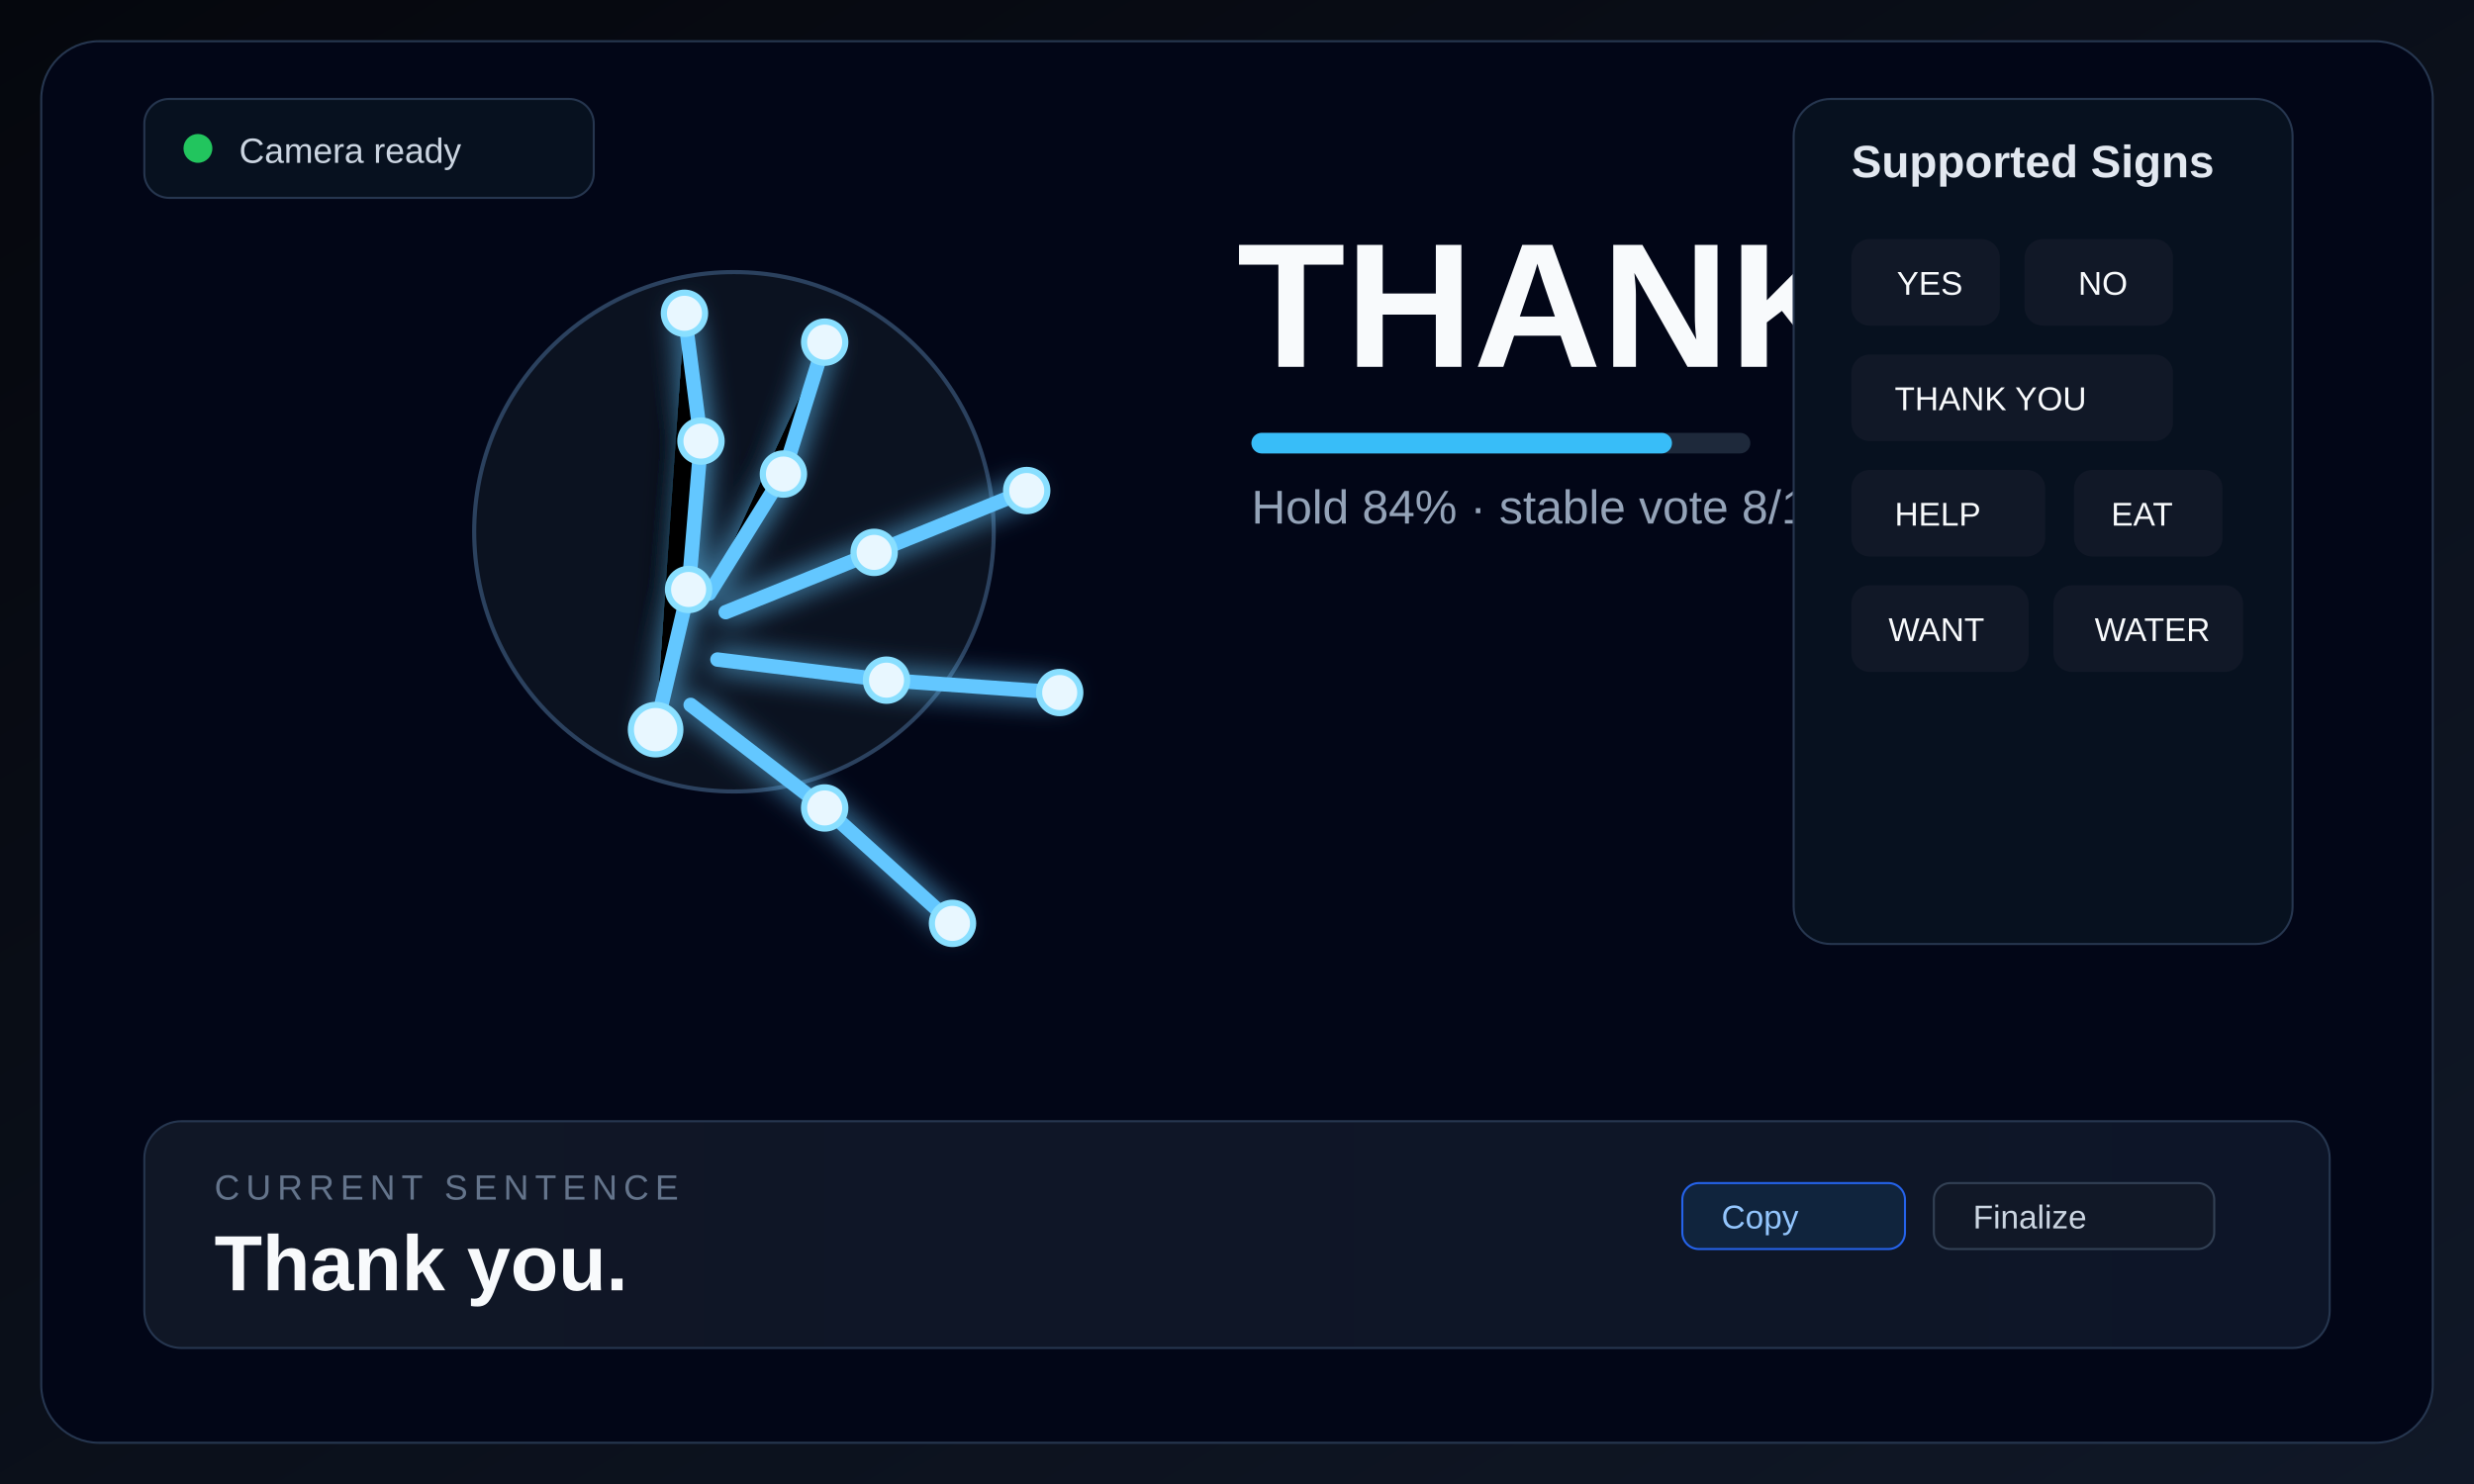
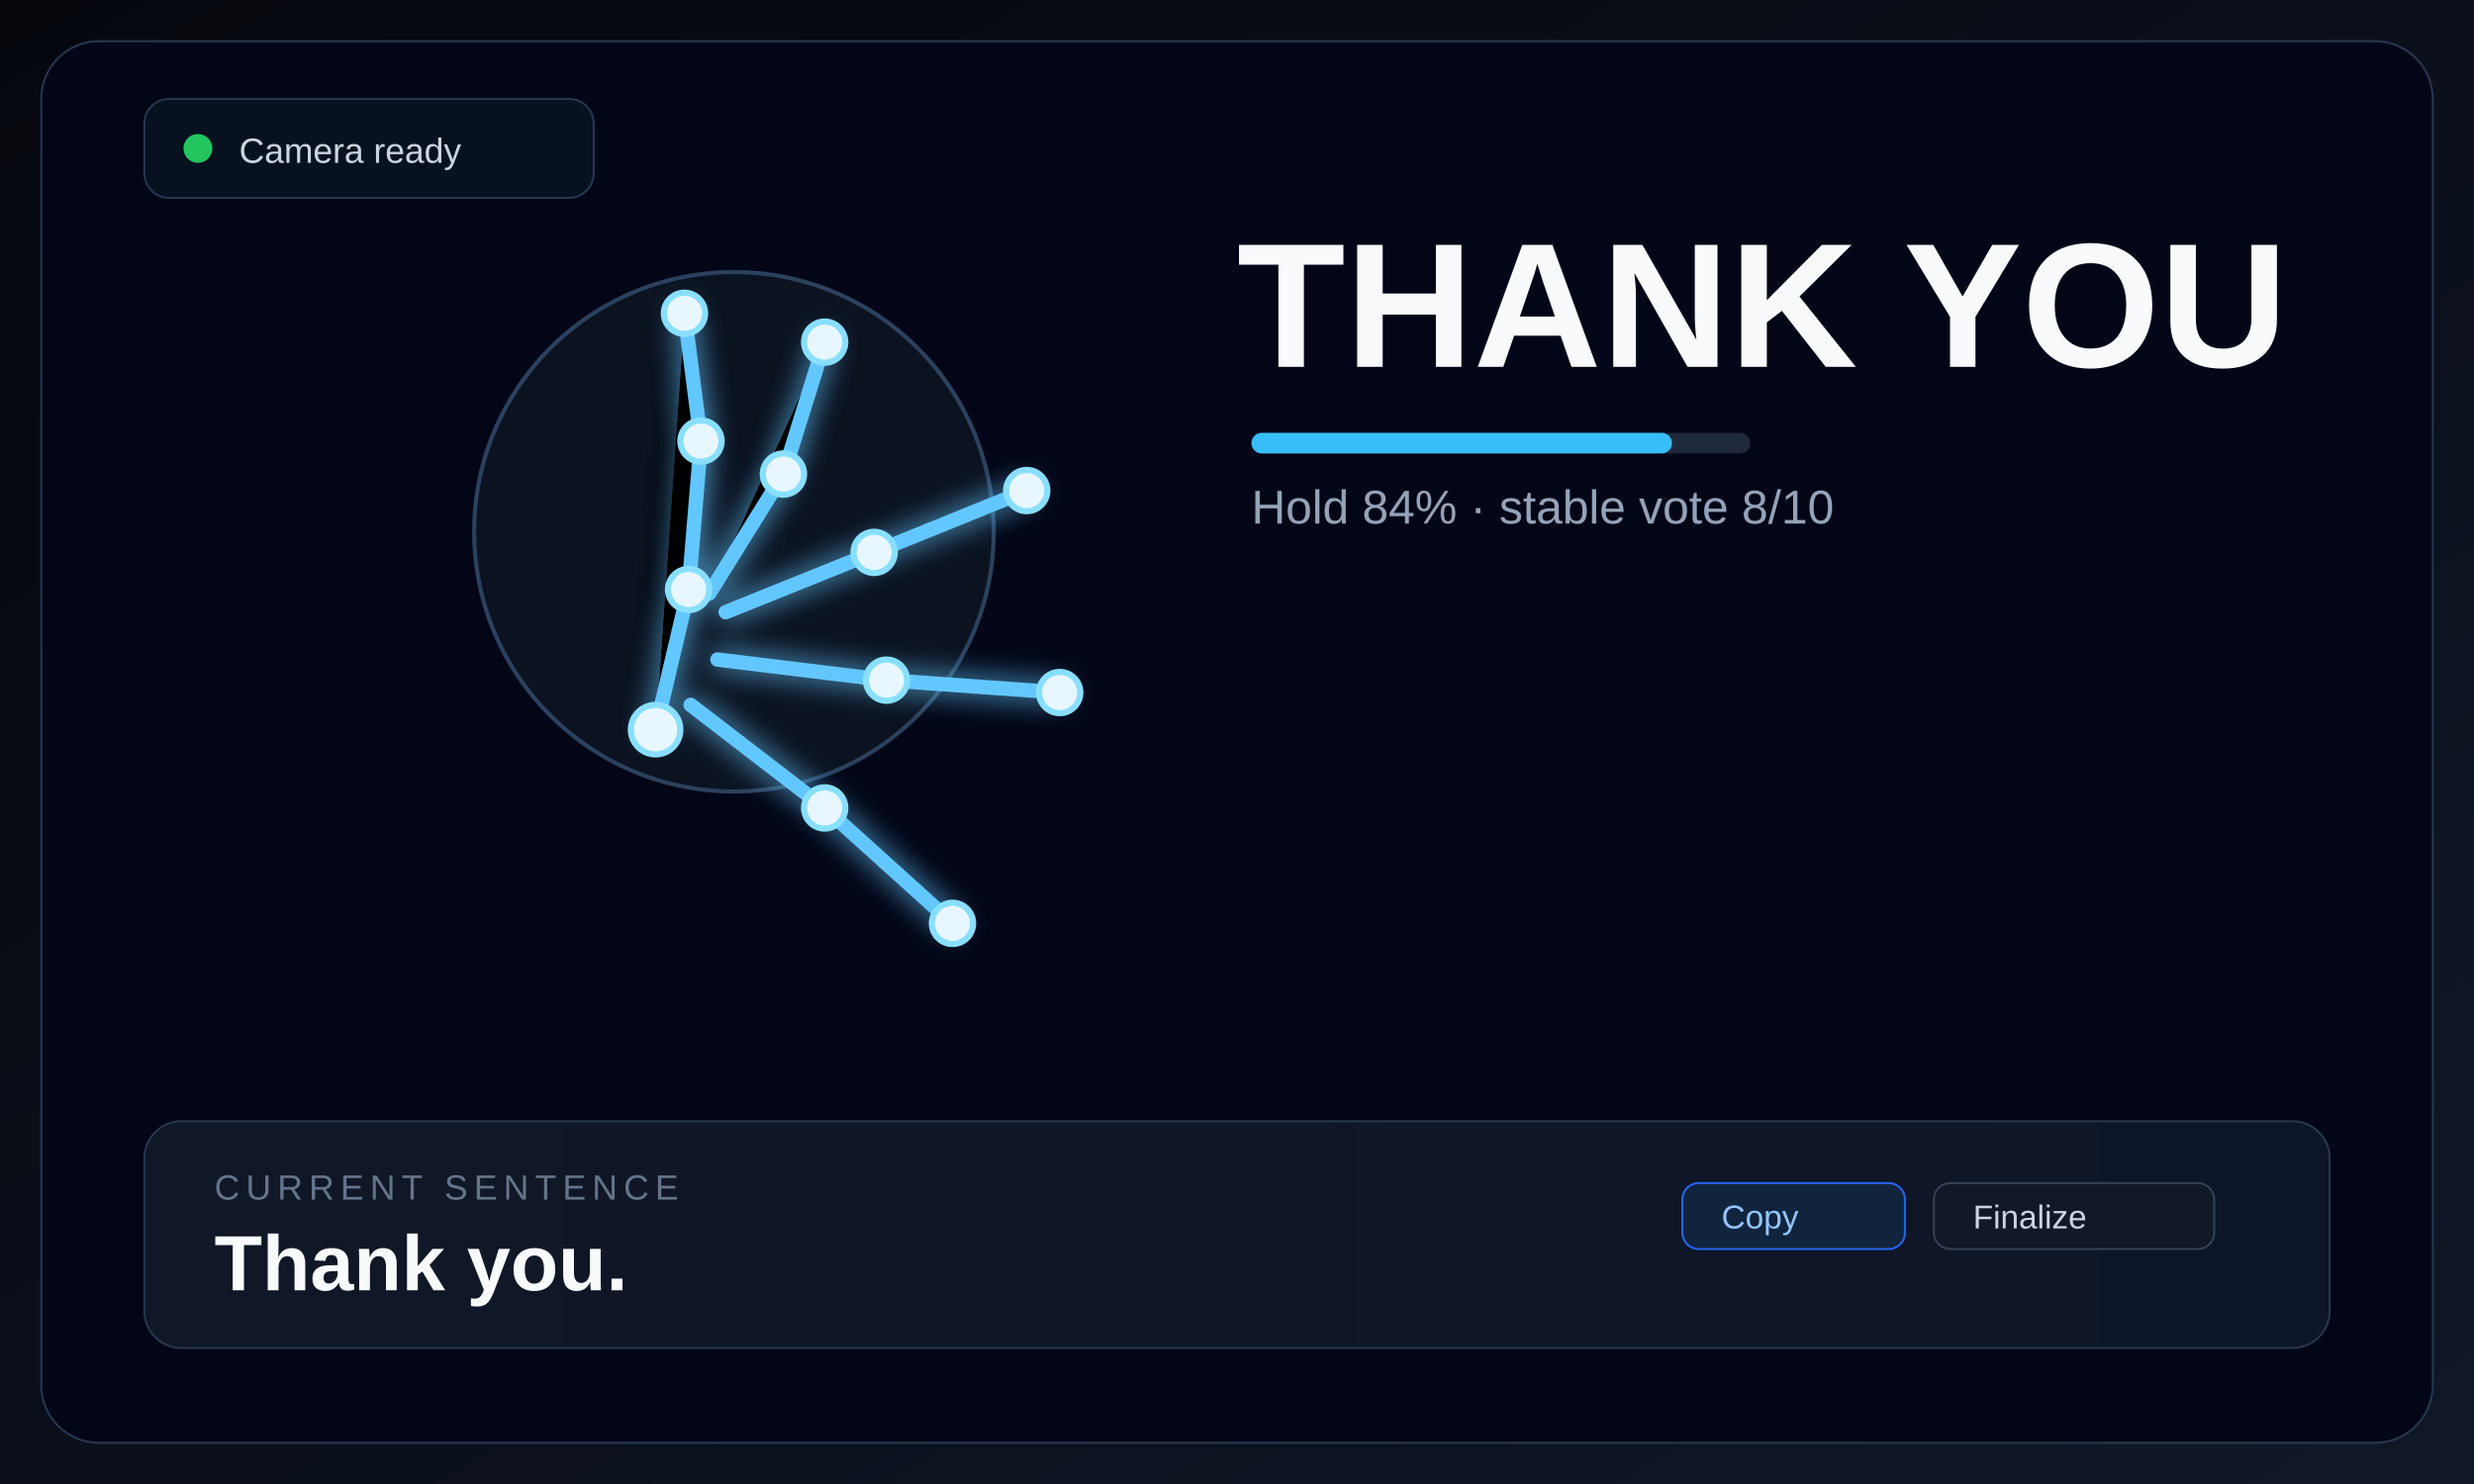
<svg xmlns="http://www.w3.org/2000/svg" width="1200" height="720" viewBox="0 0 1200 720" role="img" aria-labelledby="title desc">
  <defs>
    <linearGradient id="bg" x1="0" x2="1" y1="0" y2="1">
      <stop offset="0" stop-color="#05070d" />
      <stop offset="1" stop-color="#101827" />
    </linearGradient>
    <linearGradient id="panel" x1="0" x2="1">
      <stop offset="0" stop-color="#111827" stop-opacity=".96" />
      <stop offset="1" stop-color="#0f172a" stop-opacity=".88" />
    </linearGradient>
    <filter id="glow">
      <feGaussianBlur stdDeviation="7" result="blur" />
      <feMerge>
        <feMergeNode in="blur" />
        <feMergeNode in="SourceGraphic" />
      </feMerge>
    </filter>
  </defs>
  <rect width="1200" height="720" fill="url(#bg)" />
  <rect x="20" y="20" width="1160" height="680" rx="28" fill="#020617" stroke="#26364f" />
  <circle cx="356" cy="258" r="126" fill="#0b1220" stroke="#2b415e" stroke-width="2" />
  <g stroke="#63c7ff" stroke-width="7" stroke-linecap="round" stroke-linejoin="round" filter="url(#glow)">
    <path d="M318 354 L334 286 L340 214 L332 152" />
    <path d="M344 288 L380 230 L400 166" />
    <path d="M352 297 L424 268 L498 238" />
    <path d="M348 320 L430 330 L514 336" />
    <path d="M335 342 L400 392 L462 448" />
  </g>
  <g fill="#e8f7ff" stroke="#89dfff" stroke-width="3">
    <circle cx="318" cy="354" r="12" />
    <circle cx="334" cy="286" r="10" />
    <circle cx="340" cy="214" r="10" />
    <circle cx="332" cy="152" r="10" />
    <circle cx="380" cy="230" r="10" />
    <circle cx="400" cy="166" r="10" />
    <circle cx="424" cy="268" r="10" />
    <circle cx="498" cy="238" r="10" />
    <circle cx="430" cy="330" r="10" />
    <circle cx="514" cy="336" r="10" />
    <circle cx="400" cy="392" r="10" />
    <circle cx="462" cy="448" r="10" />
  </g>
  <text x="600" y="178" fill="#f8fafc" font-family="Segoe UI, Arial" font-size="86" font-weight="800">THANK YOU</text>
  <rect x="607" y="210" width="242" height="10" rx="5" fill="#1e293b" />
  <rect x="607" y="210" width="204" height="10" rx="5" fill="#38bdf8" />
  <text x="607" y="254" fill="#94a3b8" font-family="Segoe UI, Arial" font-size="23">Hold 84% · stable vote 8/10</text>
  <rect x="70" y="544" width="1060" height="110" rx="18" fill="url(#panel)" stroke="#26364f" />
  <text x="104" y="582" fill="#64748b" font-family="Segoe UI, Arial" font-size="17" letter-spacing="3">CURRENT SENTENCE</text>
  <text x="104" y="626" fill="#f8fafc" font-family="Segoe UI, Arial" font-size="38" font-weight="700">Thank you.</text>
  <rect x="816" y="574" width="108" height="32" rx="8" fill="#10243d" stroke="#2563eb" />
  <text x="835" y="596" fill="#93c5fd" font-family="Segoe UI, Arial" font-size="16">Copy</text>
  <rect x="938" y="574" width="136" height="32" rx="8" fill="#111827" stroke="#334155" />
  <text x="957" y="596" fill="#cbd5e1" font-family="Segoe UI, Arial" font-size="16">Finalize</text>
-   <rect x="870" y="48" width="242" height="410" rx="18" fill="#07111f" stroke="#26364f" />
-   <text x="898" y="86" fill="#e2e8f0" font-family="Segoe UI, Arial" font-size="22" font-weight="700">Supported Signs</text>
-   <g font-family="Segoe UI, Arial" font-size="16">
-     <rect x="898" y="116" width="72" height="42" rx="9" fill="#111827" />
-     <text x="920" y="143" fill="#f8fafc">YES</text>
-     <rect x="982" y="116" width="72" height="42" rx="9" fill="#111827" />
-     <text x="1008" y="143" fill="#f8fafc">NO</text>
-     <rect x="898" y="172" width="156" height="42" rx="9" fill="#111827" />
-     <text x="919" y="199" fill="#f8fafc">THANK YOU</text>
-     <rect x="898" y="228" width="94" height="42" rx="9" fill="#111827" />
-     <text x="919" y="255" fill="#f8fafc">HELP</text>
-     <rect x="1006" y="228" width="72" height="42" rx="9" fill="#111827" />
-     <text x="1024" y="255" fill="#f8fafc">EAT</text>
-     <rect x="898" y="284" width="86" height="42" rx="9" fill="#111827" />
-     <text x="916" y="311" fill="#f8fafc">WANT</text>
-     <rect x="996" y="284" width="92" height="42" rx="9" fill="#111827" />
-     <text x="1016" y="311" fill="#f8fafc">WATER</text>
-   </g>
  <rect x="70" y="48" width="218" height="48" rx="12" fill="#07111f" stroke="#26364f" />
  <circle cx="96" cy="72" r="7" fill="#22c55e" />
  <text x="116" y="79" fill="#cbd5e1" font-family="Segoe UI, Arial" font-size="17">Camera ready</text>
</svg>
